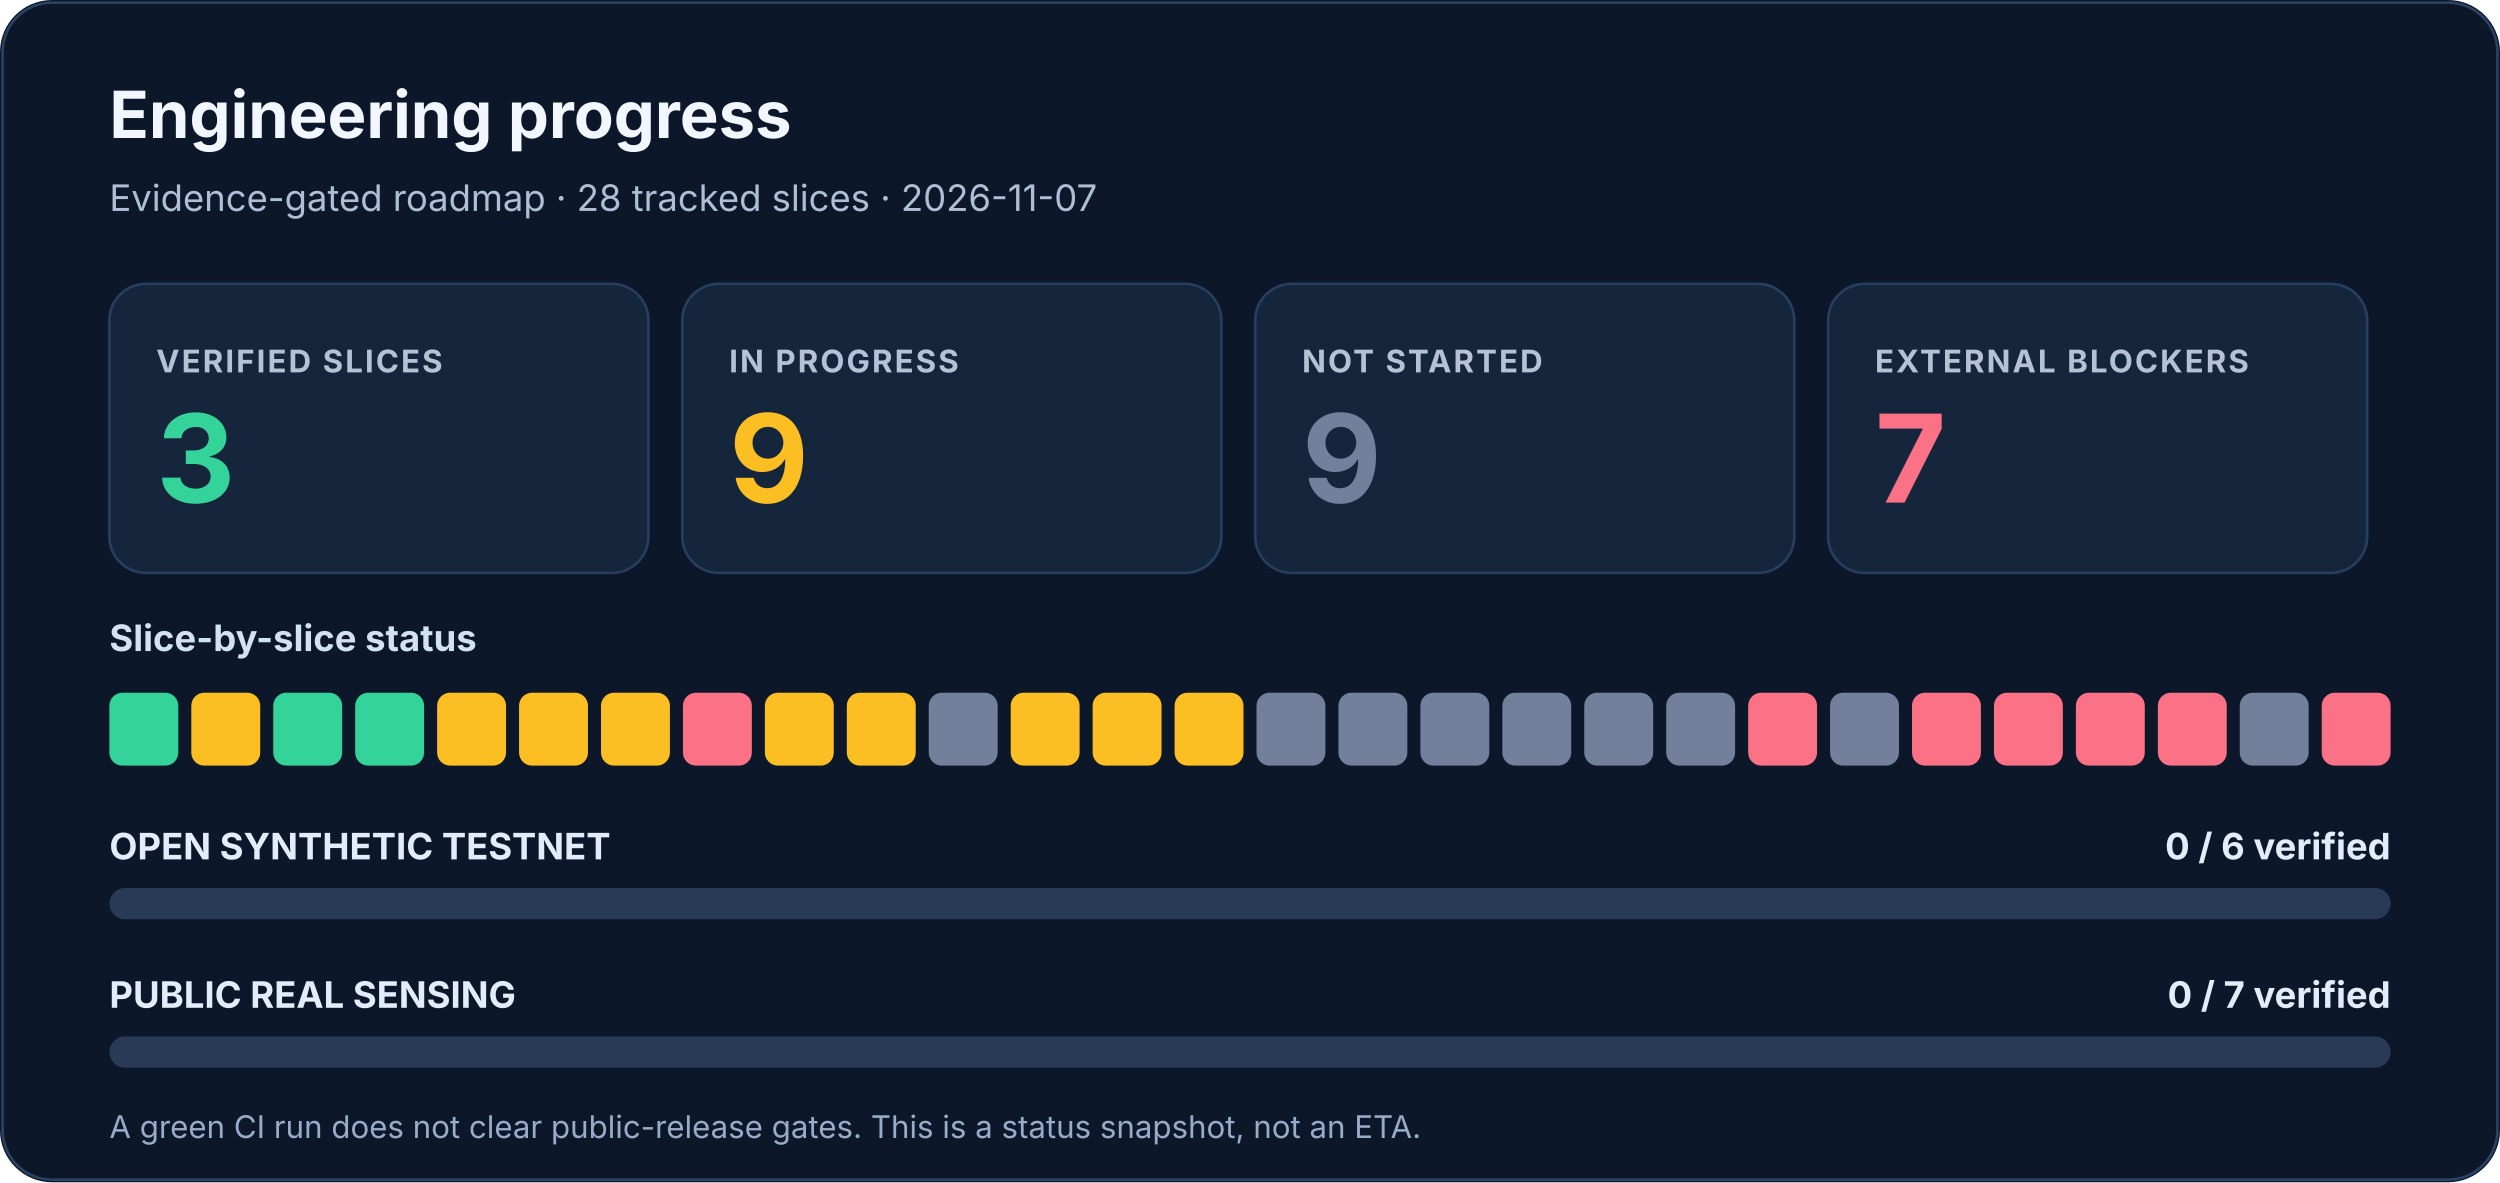
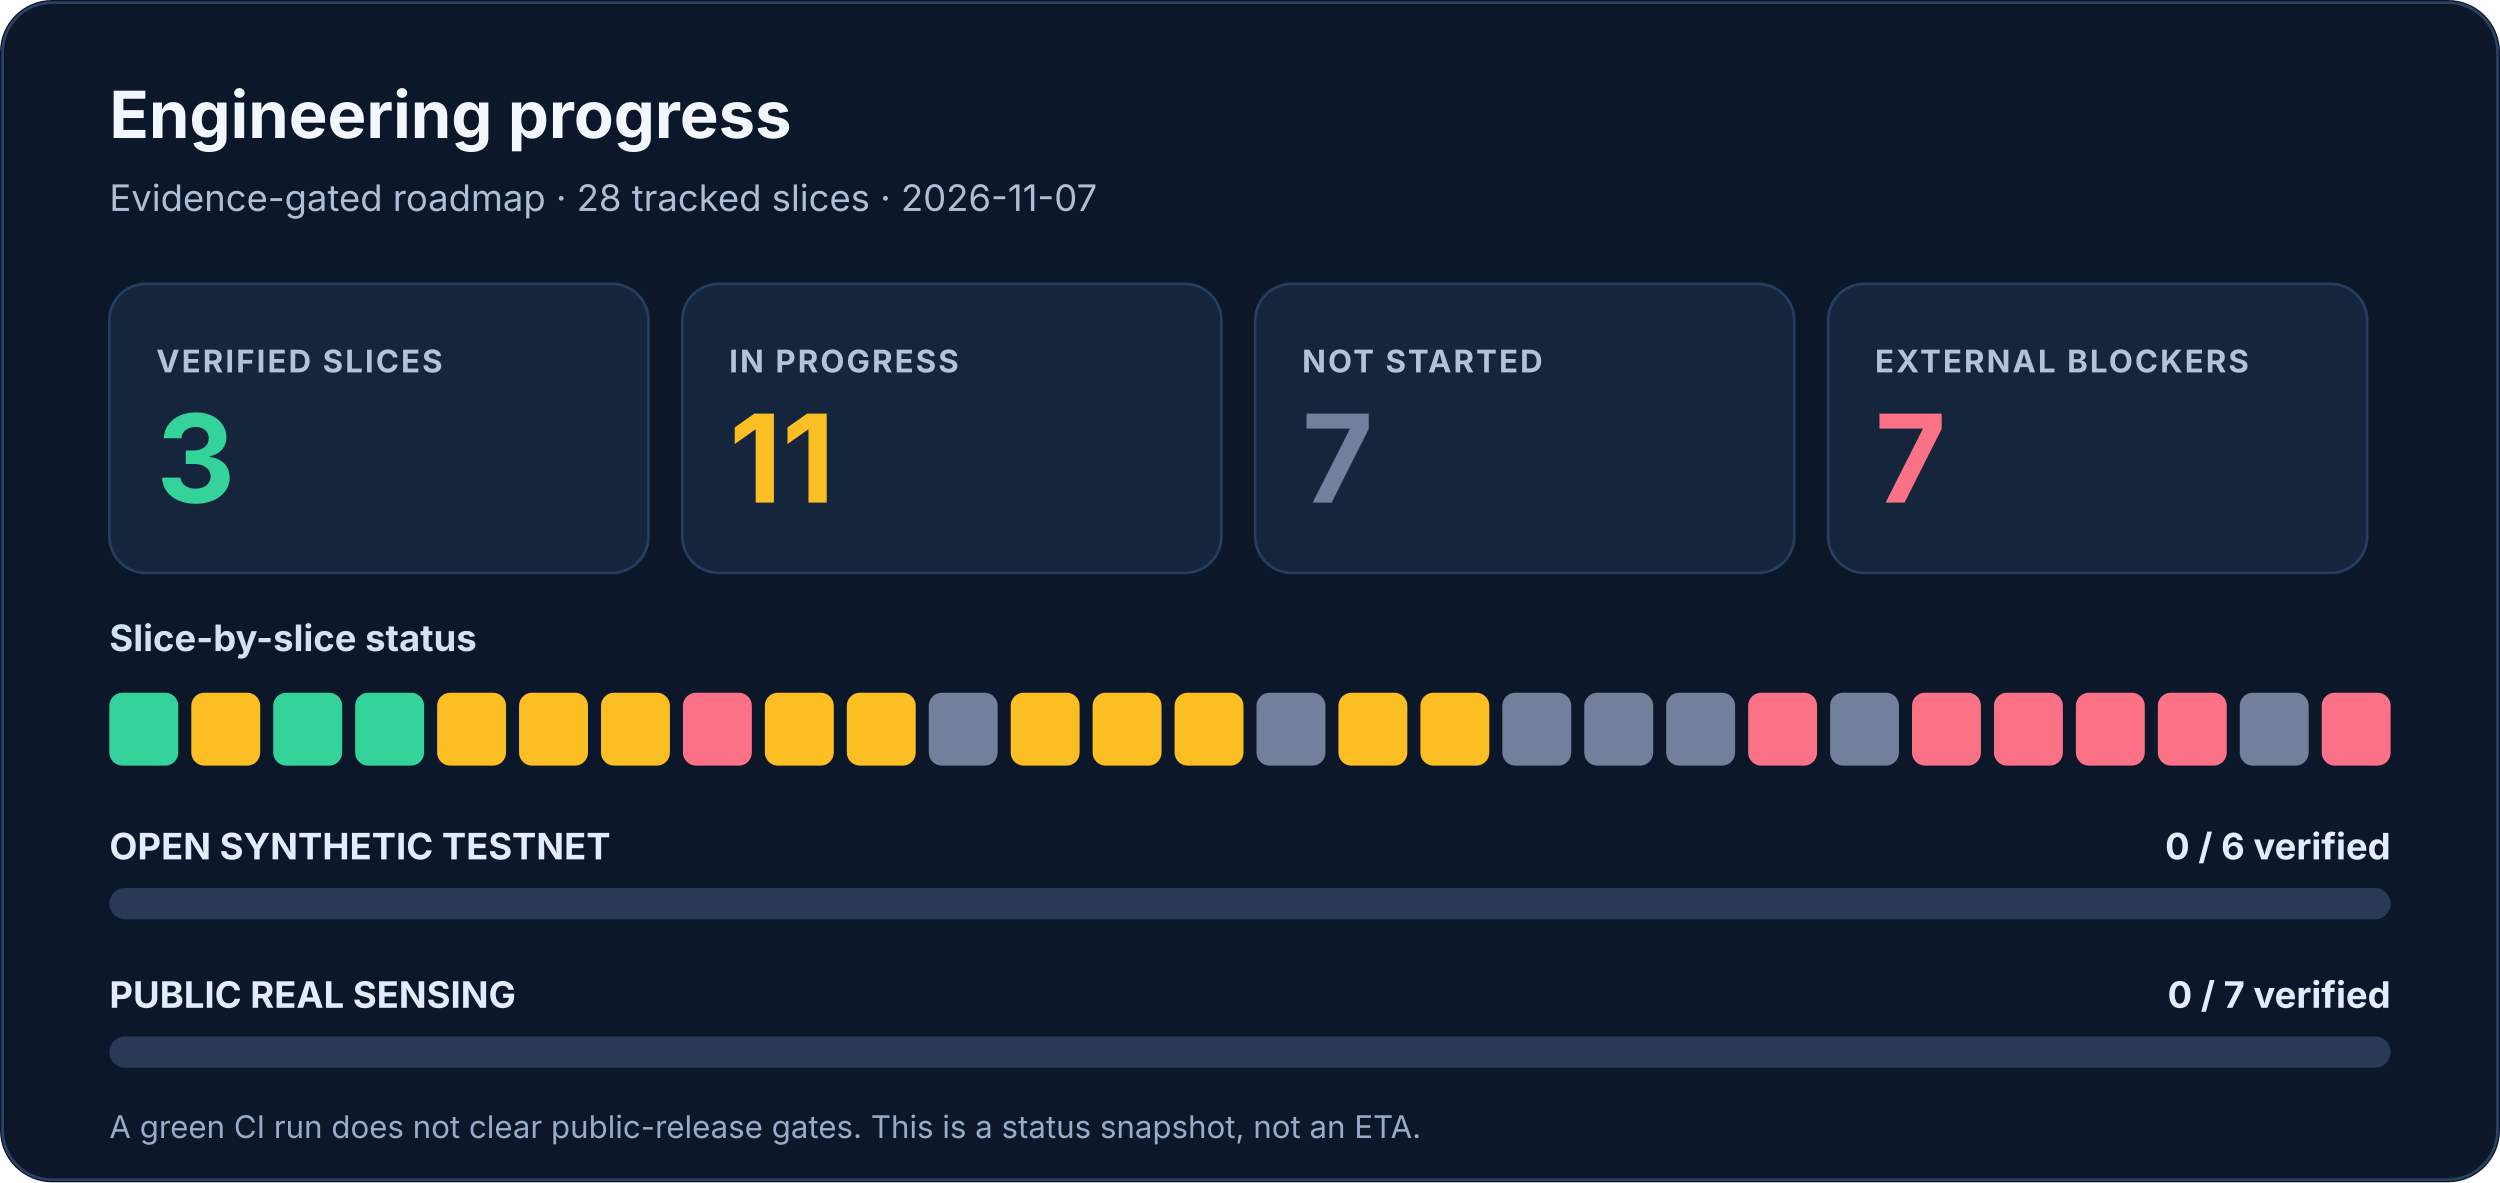
<svg xmlns="http://www.w3.org/2000/svg" width="960" height="454" viewBox="0 0 960 454" role="img" aria-labelledby="title desc">
  <rect width="960" height="454" rx="20" fill="#0c172a" />
  <rect x="1" y="1" width="958" height="452" rx="19" fill="none" stroke="#2b4262" />
  <text x="42" y="53" font-family="ui-sans-serif,system-ui,-apple-system,Segoe UI,sans-serif" font-size="25" font-weight="750" fill="#f1f6ff">Engineering progress</text>
  <text x="42" y="81" font-family="ui-sans-serif,system-ui,-apple-system,Segoe UI,sans-serif" font-size="14" fill="#aebed6">Evidence-gated roadmap · 28 tracked slices · 2026-11-07</text>
  <g font-family="ui-sans-serif,system-ui,-apple-system,Segoe UI,sans-serif">
    <rect x="42" y="109" width="207" height="111" rx="14" fill="#15253c" stroke="#273e5f" />
    <text x="60" y="143" font-size="12" font-weight="650" fill="#b4c1d7" letter-spacing=".8">VERIFIED SLICES</text>
    <text x="60" y="193" font-size="47" font-weight="750" fill="#34d399">3</text>
    <rect x="262" y="109" width="207" height="111" rx="14" fill="#15253c" stroke="#273e5f" />
    <text x="280" y="143" font-size="12" font-weight="650" fill="#b4c1d7" letter-spacing=".8">IN PROGRESS</text>
-     <text x="280" y="193" font-size="47" font-weight="750" fill="#fbbf24">9</text>
+     <text x="280" y="193" font-size="47" font-weight="750" fill="#fbbf24">11</text>
    <rect x="482" y="109" width="207" height="111" rx="14" fill="#15253c" stroke="#273e5f" />
    <text x="500" y="143" font-size="12" font-weight="650" fill="#b4c1d7" letter-spacing=".8">NOT STARTED</text>
-     <text x="500" y="193" font-size="47" font-weight="750" fill="#72809c">9</text>
+     <text x="500" y="193" font-size="47" font-weight="750" fill="#72809c">7</text>
    <rect x="702" y="109" width="207" height="111" rx="14" fill="#15253c" stroke="#273e5f" />
    <text x="720" y="143" font-size="12" font-weight="650" fill="#b4c1d7" letter-spacing=".8">EXTERNAL BLOCKERS</text>
    <text x="720" y="193" font-size="47" font-weight="750" fill="#fb7185">7</text>
    <text x="42" y="250" font-size="14" font-weight="650" fill="#d3e1f5">Slice-by-slice status</text>
    <rect x="42.00" y="266" width="26.46" height="28" rx="5" fill="#34d399" />
    <rect x="73.46" y="266" width="26.46" height="28" rx="5" fill="#fbbf24" />
    <rect x="104.93" y="266" width="26.46" height="28" rx="5" fill="#34d399" />
    <rect x="136.39" y="266" width="26.46" height="28" rx="5" fill="#34d399" />
    <rect x="167.86" y="266" width="26.46" height="28" rx="5" fill="#fbbf24" />
    <rect x="199.32" y="266" width="26.46" height="28" rx="5" fill="#fbbf24" />
    <rect x="230.79" y="266" width="26.46" height="28" rx="5" fill="#fbbf24" />
    <rect x="262.25" y="266" width="26.46" height="28" rx="5" fill="#fb7185" />
    <rect x="293.71" y="266" width="26.46" height="28" rx="5" fill="#fbbf24" />
    <rect x="325.18" y="266" width="26.46" height="28" rx="5" fill="#fbbf24" />
    <rect x="356.64" y="266" width="26.46" height="28" rx="5" fill="#72809c" />
    <rect x="388.11" y="266" width="26.46" height="28" rx="5" fill="#fbbf24" />
    <rect x="419.57" y="266" width="26.46" height="28" rx="5" fill="#fbbf24" />
    <rect x="451.04" y="266" width="26.46" height="28" rx="5" fill="#fbbf24" />
    <rect x="482.50" y="266" width="26.46" height="28" rx="5" fill="#72809c" />
-     <rect x="513.96" y="266" width="26.46" height="28" rx="5" fill="#72809c" />
-     <rect x="545.43" y="266" width="26.46" height="28" rx="5" fill="#72809c" />
+     <rect x="513.96" y="266" width="26.46" height="28" rx="5" fill="#fbbf24" />
+     <rect x="545.43" y="266" width="26.46" height="28" rx="5" fill="#fbbf24" />
    <rect x="576.89" y="266" width="26.46" height="28" rx="5" fill="#72809c" />
    <rect x="608.36" y="266" width="26.46" height="28" rx="5" fill="#72809c" />
    <rect x="639.82" y="266" width="26.46" height="28" rx="5" fill="#72809c" />
    <rect x="671.29" y="266" width="26.46" height="28" rx="5" fill="#fb7185" />
    <rect x="702.75" y="266" width="26.46" height="28" rx="5" fill="#72809c" />
    <rect x="734.21" y="266" width="26.46" height="28" rx="5" fill="#fb7185" />
    <rect x="765.68" y="266" width="26.46" height="28" rx="5" fill="#fb7185" />
    <rect x="797.14" y="266" width="26.46" height="28" rx="5" fill="#fb7185" />
    <rect x="828.61" y="266" width="26.46" height="28" rx="5" fill="#fb7185" />
    <rect x="860.07" y="266" width="26.46" height="28" rx="5" fill="#72809c" />
    <rect x="891.54" y="266" width="26.46" height="28" rx="5" fill="#fb7185" />
    <text x="42" y="330" font-size="14" font-weight="650" fill="#e3ecfa">OPEN SYNTHETIC TESTNET</text>
    <text x="918" y="330" text-anchor="end" font-size="14" font-weight="700" fill="#e3ecfa">0 / 6 verified</text>
    <rect x="42" y="341" width="876" height="12" rx="6" fill="#293a56" />
    <text x="42" y="387" font-size="14" font-weight="650" fill="#e3ecfa">PUBLIC REAL SENSING</text>
    <text x="918" y="387" text-anchor="end" font-size="14" font-weight="700" fill="#e3ecfa">0 / 7 verified</text>
    <rect x="42" y="398" width="876" height="12" rx="6" fill="#293a56" />
    <text x="42" y="437" font-size="12" fill="#98abc8">A green CI run does not clear public-release gates. This is a status snapshot, not an ETA.</text>
  </g>
</svg>
